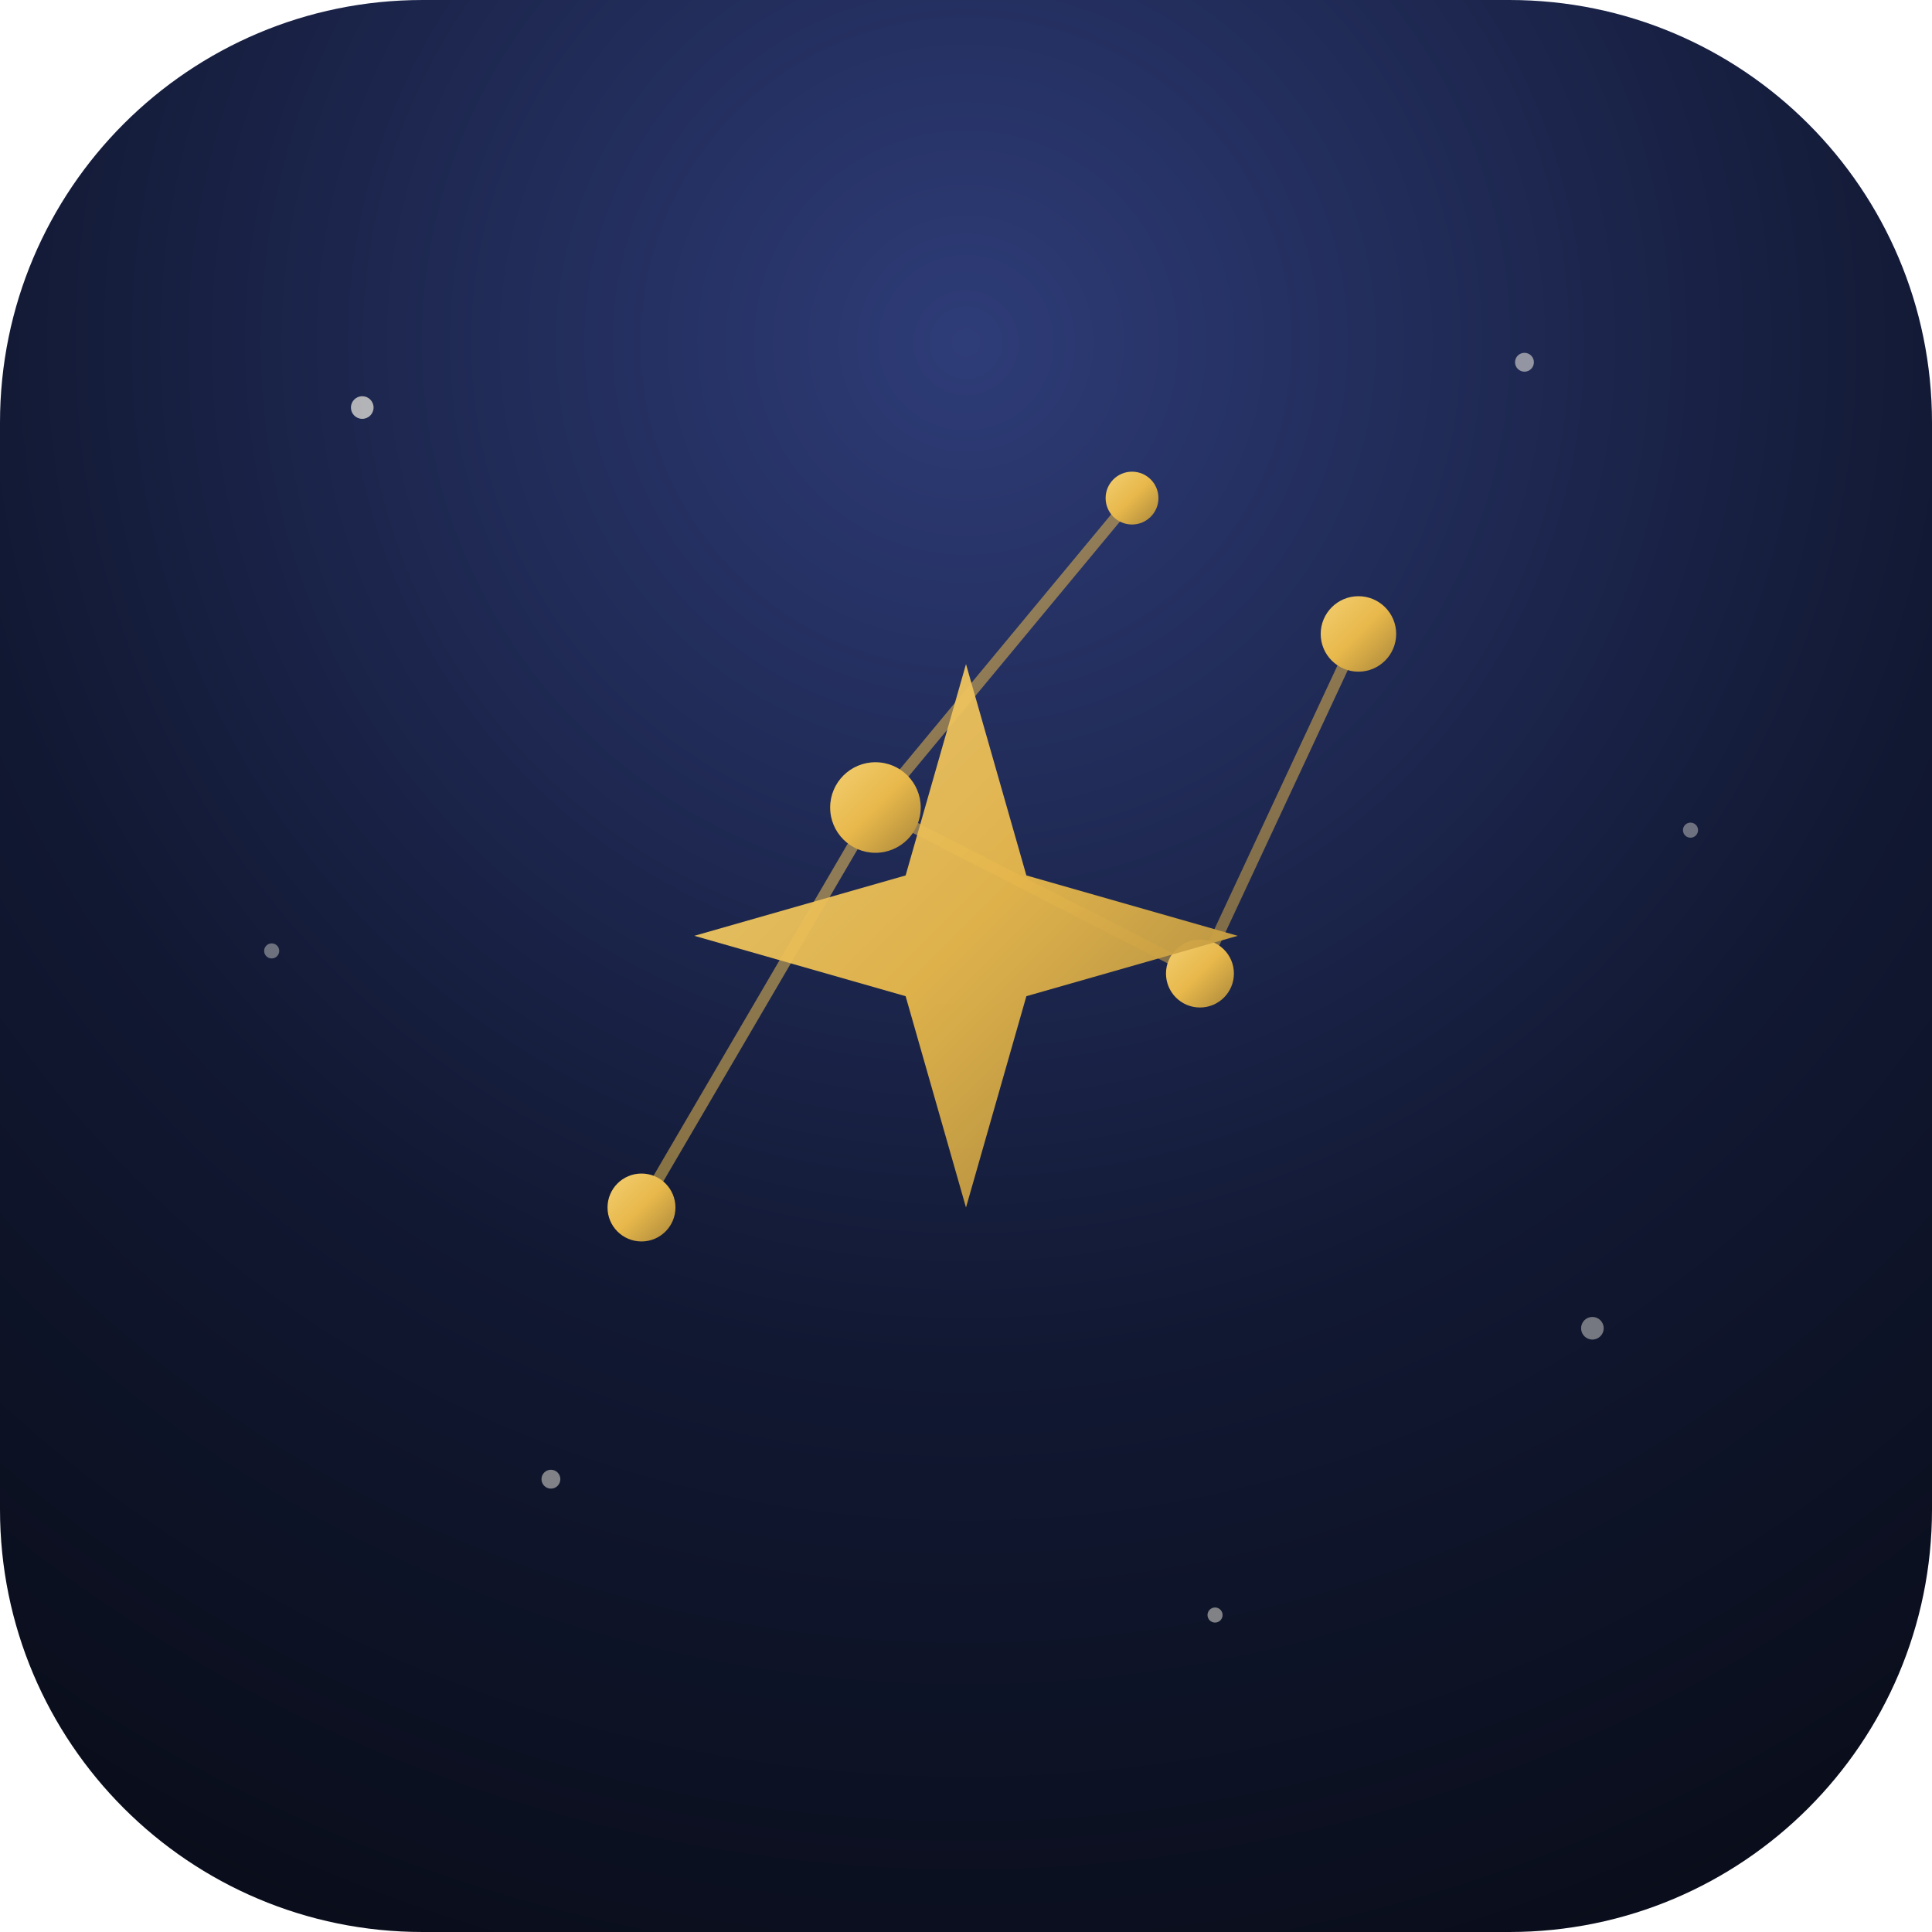
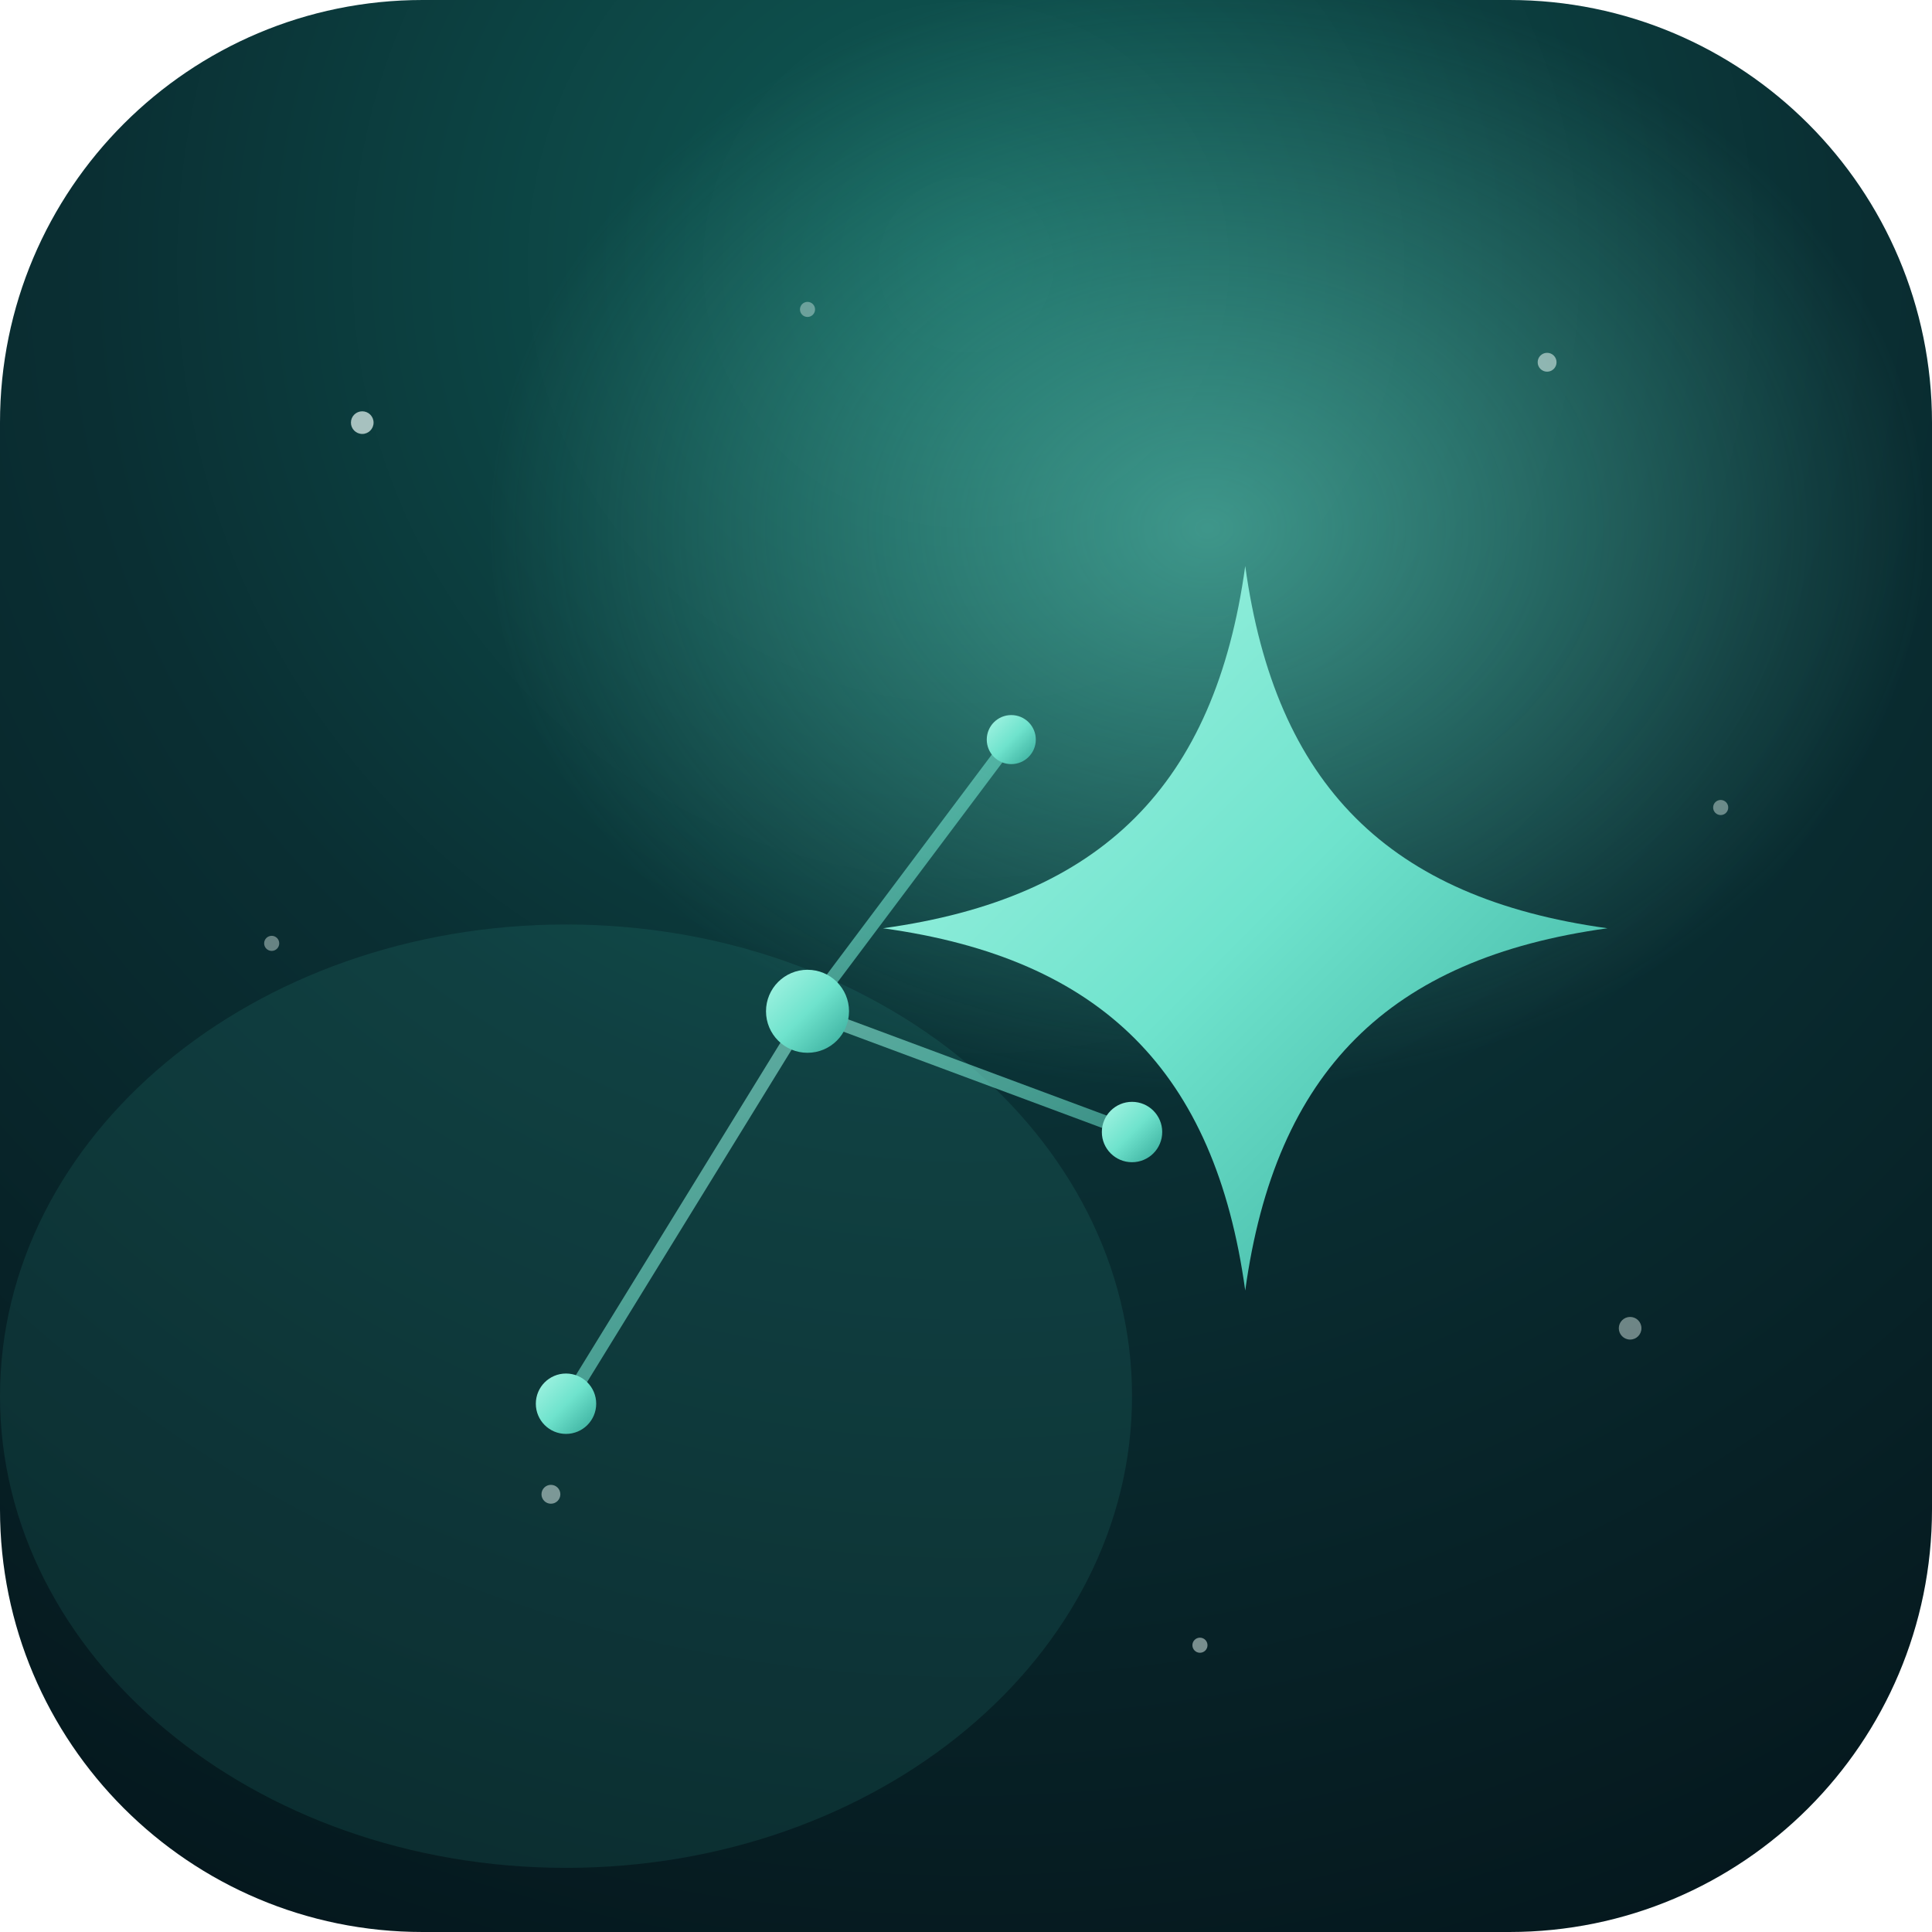
<svg xmlns="http://www.w3.org/2000/svg" viewBox="0 0 512 512">
  <defs>
-     <radialGradient id="sky" cx="50%" cy="18%" r="95%">
-       <stop offset="0%" stop-color="#2e3c78" />
-       <stop offset="55%" stop-color="#111832" />
-       <stop offset="100%" stop-color="#080b16" />
+     <radialGradient id="sky" cx="50%" cy="14%" r="100%">
+       <stop offset="0%" stop-color="#0f5c56" />
+       <stop offset="45%" stop-color="#0a2f33" />
+       <stop offset="100%" stop-color="#04141a" />
    </radialGradient>
-     <linearGradient id="brass" x1="0%" y1="0%" x2="100%" y2="100%">
-       <stop offset="0%" stop-color="#f2cf72" />
-       <stop offset="50%" stop-color="#e8b84b" />
-       <stop offset="100%" stop-color="#a8863a" />
+     <radialGradient id="glow" cx="50%" cy="50%" r="50%">
+       <stop offset="0%" stop-color="#6fe3cd" stop-opacity=".5" />
+       <stop offset="100%" stop-color="#6fe3cd" stop-opacity="0" />
+     </radialGradient>
+     <linearGradient id="aqua" x1="0%" y1="0%" x2="100%" y2="100%">
+       <stop offset="0%" stop-color="#a8f5e4" />
+       <stop offset="50%" stop-color="#6fe3cd" />
+       <stop offset="100%" stop-color="#34a898" />
    </linearGradient>
  </defs>
  <rect width="512" height="512" rx="112" fill="url(#sky)" />
-   <g fill="#f2efe4">
-     <circle cx="96" cy="108" r="3" opacity=".7" />
-     <circle cx="404" cy="96" r="2.5" opacity=".55" />
-     <circle cx="146" cy="392" r="2.5" opacity=".5" />
-     <circle cx="422" cy="352" r="3" opacity=".45" />
-     <circle cx="322" cy="428" r="2" opacity=".5" />
-     <circle cx="72" cy="252" r="2" opacity=".4" />
-     <circle cx="448" cy="220" r="2" opacity=".4" />
+   <ellipse cx="320" cy="140" rx="190" ry="150" fill="url(#glow)" />
+   <ellipse cx="150" cy="370" rx="150" ry="125" fill="#34a898" opacity=".14" />
+   <g fill="#eafaf6">
+     <circle cx="96" cy="112" r="3" opacity=".7" />
+     <circle cx="410" cy="96" r="2.5" opacity=".55" />
+     <circle cx="146" cy="396" r="2.5" opacity=".5" />
+     <circle cx="432" cy="352" r="3" opacity=".45" />
+     <circle cx="318" cy="436" r="2" opacity=".5" />
+     <circle cx="72" cy="250" r="2" opacity=".42" />
+     <circle cx="456" cy="214" r="2" opacity=".42" />
+     <circle cx="214" cy="82" r="2" opacity=".38" />
  </g>
-   <g stroke="url(#brass)" stroke-width="3" stroke-linecap="round" fill="none" opacity=".55">
-     <path d="M170 320 L232 214 L318 258 L360 168" />
-     <path d="M232 214 L300 132" />
+   <g stroke="url(#aqua)" stroke-width="3.5" stroke-linecap="round" fill="none" opacity=".6">
+     <path d="M150 372 L214 268 L300 300" />
+     <path d="M214 268 L268 196" />
  </g>
-   <g fill="url(#brass)">
-     <circle cx="170" cy="320" r="9" />
-     <circle cx="232" cy="214" r="12" />
-     <circle cx="318" cy="258" r="9" />
-     <circle cx="360" cy="168" r="10" />
-     <circle cx="300" cy="132" r="7" />
+   <g fill="url(#aqua)">
+     <circle cx="150" cy="372" r="8" />
+     <circle cx="214" cy="268" r="11" />
+     <circle cx="300" cy="300" r="8" />
+     <circle cx="268" cy="196" r="6.5" />
  </g>
-   <path fill="url(#brass)" d="M256 176     L272 232 L328 248 L272 264 L256 320 L240 264 L184 248 L240 232 Z" opacity=".95" />
+   <path fill="url(#aqua)" d="M330 150     C338 208 368 238 426 246     C368 254 338 284 330 342     C322 284 292 254 234 246     C292 238 322 208 330 150 Z" />
</svg>
